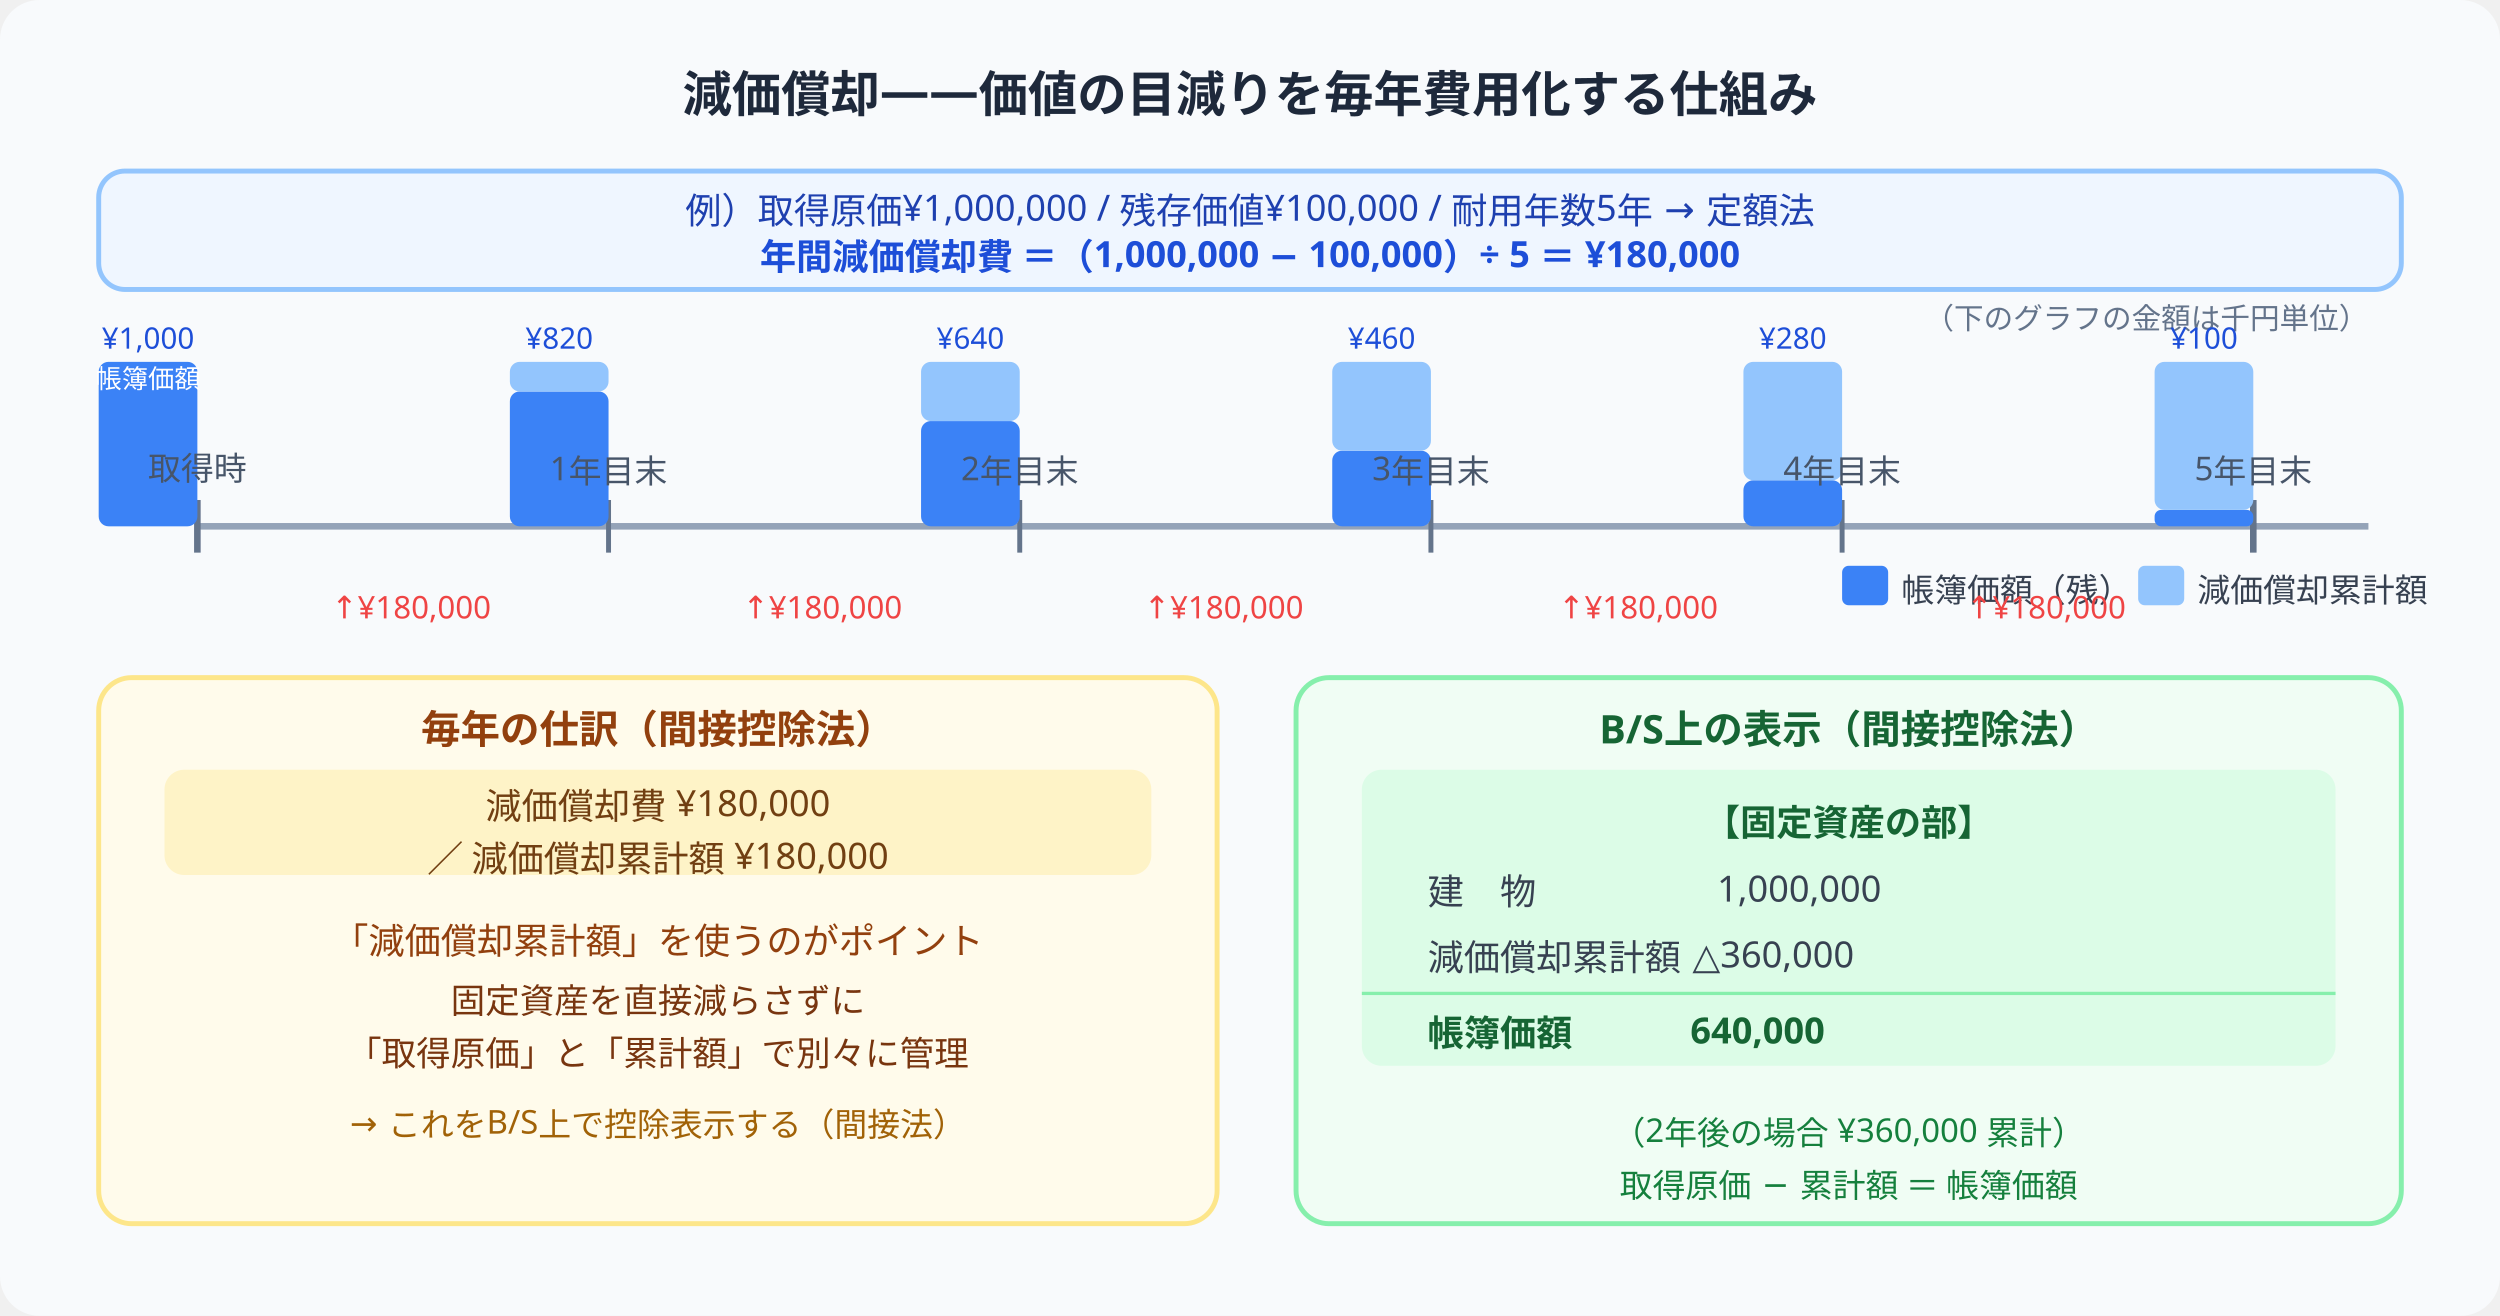
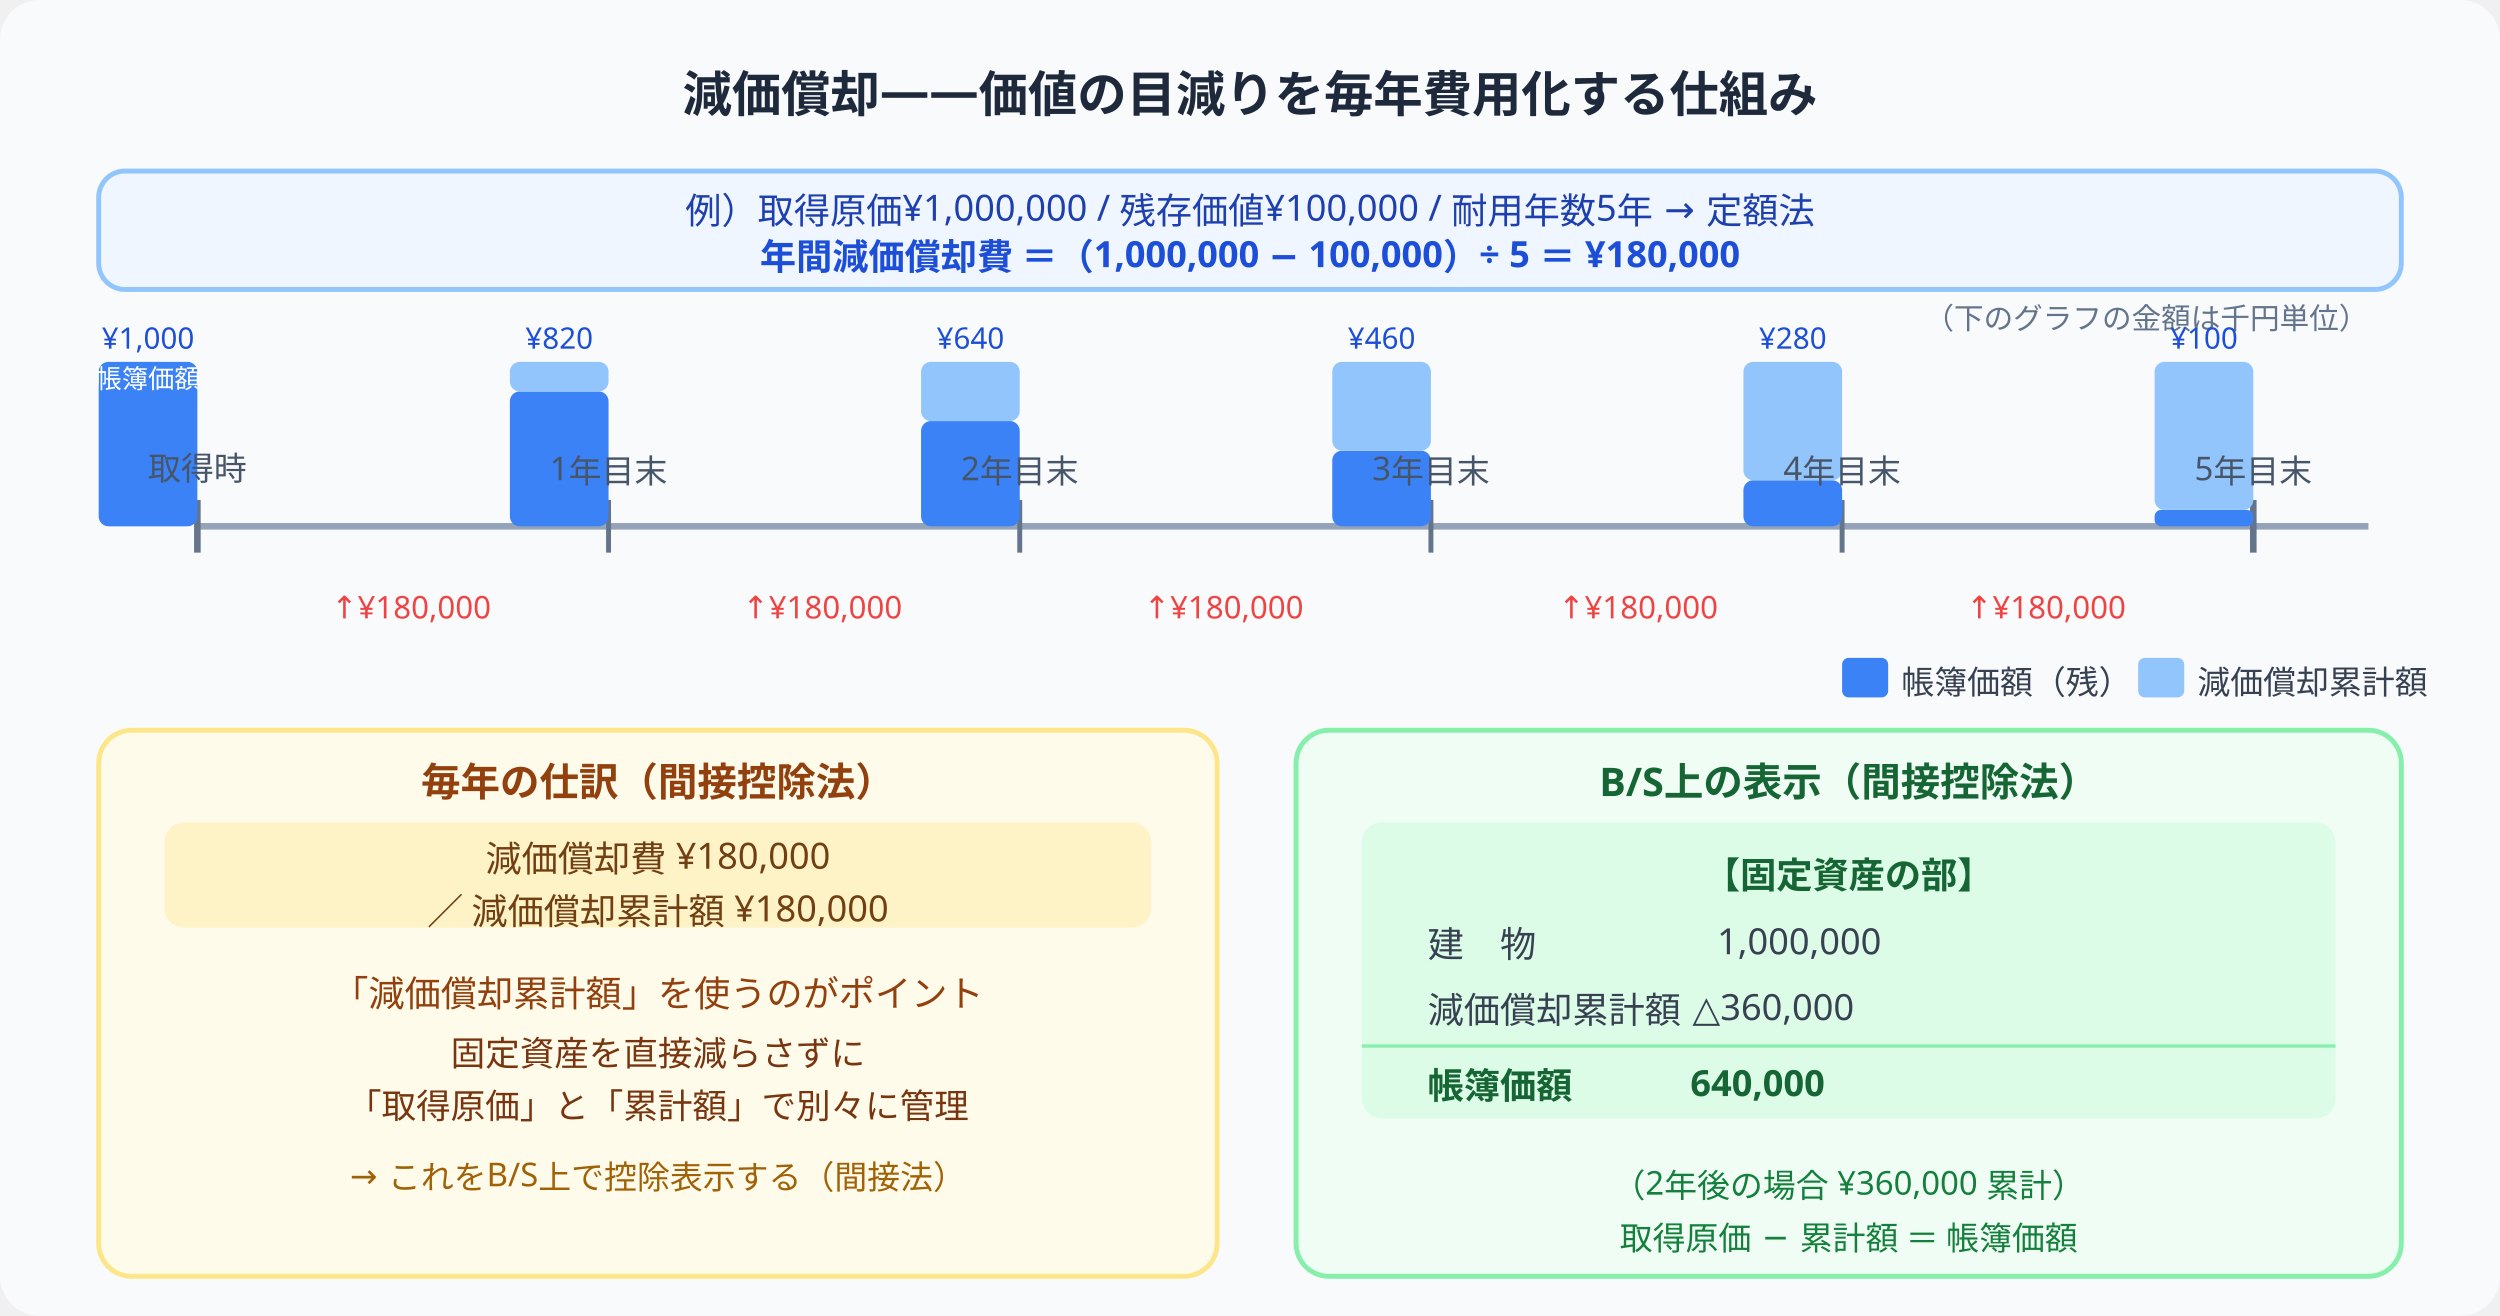
<svg xmlns="http://www.w3.org/2000/svg" viewBox="0 0 760 400" width="760" height="400">
  <defs>
    <style>text { font-family: 'Noto Sans JP','Hiragino Sans',sans-serif; }</style>
  </defs>
  <rect width="760" height="400" rx="12" fill="#F8FAFC" />
  <text x="380" y="34" text-anchor="middle" font-size="15" font-weight="700" fill="#1E293B">減価償却——価値の目減りを毎年費用化する仕組み</text>
  <rect x="30" y="52" width="700" height="36" rx="8" fill="#EFF6FF" stroke="#93C5FD" stroke-width="1.5" />
  <text x="380" y="68" text-anchor="middle" font-size="11" fill="#1E40AF">例）取得原価¥1,000,000 / 残存価値¥100,000 / 耐用年数5年 → 定額法</text>
  <text x="380" y="82" text-anchor="middle" font-size="11" font-weight="700" fill="#1D4ED8">年間減価償却費 ＝（1,000,000 − 100,000）÷ 5 ＝ ¥180,000</text>
  <text x="720" y="100" text-anchor="end" font-size="9" fill="#64748B">（下のグラフの金額は千円単位）</text>
  <line x1="60" y1="160" x2="720" y2="160" stroke="#94A3B8" stroke-width="2" />
  <line x1="60" y1="152" x2="60" y2="168" stroke="#64748B" stroke-width="2" />
  <line x1="185" y1="152" x2="185" y2="168" stroke="#64748B" stroke-width="1.5" />
  <line x1="310" y1="152" x2="310" y2="168" stroke="#64748B" stroke-width="1.5" />
  <line x1="435" y1="152" x2="435" y2="168" stroke="#64748B" stroke-width="1.5" />
  <line x1="560" y1="152" x2="560" y2="168" stroke="#64748B" stroke-width="1.5" />
  <line x1="685" y1="152" x2="685" y2="168" stroke="#64748B" stroke-width="2" />
  <rect x="30" y="110" width="30" height="50" rx="3" fill="#3B82F6" />
  <text x="45" y="106" text-anchor="middle" font-size="9" fill="#1D4ED8">¥1,000</text>
  <text x="45" y="118" text-anchor="middle" font-size="8" fill="#fff">帳簿価額</text>
  <rect x="155" y="119" width="30" height="41" rx="3" fill="#3B82F6" />
  <rect x="155" y="110" width="30" height="9" rx="3" fill="#93C5FD" />
  <text x="170" y="106" text-anchor="middle" font-size="9" fill="#1D4ED8">¥820</text>
  <rect x="280" y="128" width="30" height="32" rx="3" fill="#3B82F6" />
  <rect x="280" y="110" width="30" height="18" rx="3" fill="#93C5FD" />
  <text x="295" y="106" text-anchor="middle" font-size="9" fill="#1D4ED8">¥640</text>
  <rect x="405" y="137" width="30" height="23" rx="3" fill="#3B82F6" />
  <rect x="405" y="110" width="30" height="27" rx="3" fill="#93C5FD" />
  <text x="420" y="106" text-anchor="middle" font-size="9" fill="#1D4ED8">¥460</text>
  <rect x="530" y="146" width="30" height="14" rx="3" fill="#3B82F6" />
  <rect x="530" y="110" width="30" height="36" rx="3" fill="#93C5FD" />
  <text x="545" y="106" text-anchor="middle" font-size="9" fill="#1D4ED8">¥280</text>
  <rect x="655" y="155" width="30" height="5" rx="2" fill="#3B82F6" />
  <rect x="655" y="110" width="30" height="45" rx="3" fill="#93C5FD" />
  <text x="670" y="106" text-anchor="middle" font-size="9" fill="#1D4ED8">¥100</text>
  <text x="60" y="146" text-anchor="middle" font-size="10" fill="#475569">取得時</text>
  <text x="185" y="146" text-anchor="middle" font-size="10" fill="#475569">1年目末</text>
  <text x="310" y="146" text-anchor="middle" font-size="10" fill="#475569">2年目末</text>
  <text x="435" y="146" text-anchor="middle" font-size="10" fill="#475569">3年目末</text>
  <text x="560" y="146" text-anchor="middle" font-size="10" fill="#475569">4年目末</text>
  <text x="685" y="146" text-anchor="middle" font-size="10" fill="#475569">5年目末</text>
-   <rect x="560" y="172" width="14" height="12" rx="2" fill="#3B82F6" />
-   <text x="578" y="183" font-size="10" fill="#374151">帳簿価額（残）</text>
-   <rect x="650" y="172" width="14" height="12" rx="2" fill="#93C5FD" />
-   <text x="668" y="183" font-size="10" fill="#374151">減価償却累計額</text>
  <text x="125" y="188" text-anchor="middle" font-size="9.5" fill="#EF4444">↑¥180,000</text>
  <text x="250" y="188" text-anchor="middle" font-size="9.5" fill="#EF4444">↑¥180,000</text>
  <text x="372" y="188" text-anchor="middle" font-size="9.5" fill="#EF4444">↑¥180,000</text>
  <text x="498" y="188" text-anchor="middle" font-size="9.5" fill="#EF4444">↑¥180,000</text>
  <text x="622" y="188" text-anchor="middle" font-size="9.5" fill="#EF4444">↑¥180,000</text>
-   <rect x="30" y="206" width="340" height="166" rx="10" fill="#FFFBEB" stroke="#FDE68A" stroke-width="1.5" />
-   <text x="200" y="226" text-anchor="middle" font-size="12" font-weight="700" fill="#92400E">毎年の仕訳（間接控除法）</text>
-   <rect x="50" y="234" width="300" height="32" rx="6" fill="#FEF3C7" />
-   <text x="200" y="249" text-anchor="middle" font-size="11" fill="#713F12">減価償却費 ¥180,000</text>
-   <text x="200" y="265" text-anchor="middle" font-size="11" fill="#713F12">　　／ 減価償却累計額 ¥180,000</text>
-   <text x="200" y="290" text-anchor="middle" font-size="11" fill="#92400E">「減価償却累計額」を使うのがポイント</text>
-   <text x="200" y="308" text-anchor="middle" font-size="10.5" fill="#78350F">固定資産を直接減らさずに</text>
-   <text x="200" y="324" text-anchor="middle" font-size="10.5" fill="#78350F">「取得原価」と「累計額」で別々に管理</text>
-   <text x="200" y="345" text-anchor="middle" font-size="10" fill="#A16207">→ これをB/S上で控除表示する（間接法）</text>
-   <rect x="394" y="206" width="336" height="166" rx="10" fill="#F0FDF4" stroke="#86EFAC" stroke-width="1.5" />
-   <text x="562" y="226" text-anchor="middle" font-size="12" font-weight="700" fill="#166534">B/S上の表示（間接控除法）</text>
-   <rect x="414" y="234" width="296" height="90" rx="6" fill="#DCFCE7" />
-   <text x="562" y="254" text-anchor="middle" font-size="11" font-weight="700" fill="#166534">【固定資産の部】</text>
-   <text x="434" y="275" font-size="11" fill="#374151">建　物　　　　　1,000,000</text>
-   <text x="434" y="295" font-size="11" fill="#374151">減価償却累計額   △360,000</text>
-   <line x1="414" y1="302" x2="710" y2="302" stroke="#86EFAC" stroke-width="1" />
-   <text x="434" y="318" font-size="11" font-weight="700" fill="#166534">帳簿価額　　　     640,000</text>
-   <text x="562" y="348" text-anchor="middle" font-size="10" fill="#15803D">（2年後の場合 ¥360,000 累計）</text>
-   <text x="562" y="364" text-anchor="middle" font-size="10" fill="#15803D">取得原価 − 累計額 ＝ 帳簿価額</text>
+   <rect x="560" y="200" width="14" height="12" rx="2" fill="#3B82F6" />
+   <text x="578" y="211" font-size="10" fill="#374151">帳簿価額（残）</text>
+   <rect x="650" y="200" width="14" height="12" rx="2" fill="#93C5FD" />
+   <text x="668" y="211" font-size="10" fill="#374151">減価償却累計額</text>
+   <rect x="30" y="222" width="340" height="166" rx="10" fill="#FFFBEB" stroke="#FDE68A" stroke-width="1.5" />
+   <text x="200" y="242" text-anchor="middle" font-size="12" font-weight="700" fill="#92400E">毎年の仕訳（間接控除法）</text>
+   <rect x="50" y="250" width="300" height="32" rx="6" fill="#FEF3C7" />
+   <text x="200" y="265" text-anchor="middle" font-size="11" fill="#713F12">減価償却費 ¥180,000</text>
+   <text x="200" y="281" text-anchor="middle" font-size="11" fill="#713F12">　　／ 減価償却累計額 ¥180,000</text>
+   <text x="200" y="306" text-anchor="middle" font-size="11" fill="#92400E">「減価償却累計額」を使うのがポイント</text>
+   <text x="200" y="324" text-anchor="middle" font-size="10.5" fill="#78350F">固定資産を直接減らさずに</text>
+   <text x="200" y="340" text-anchor="middle" font-size="10.5" fill="#78350F">「取得原価」と「累計額」で別々に管理</text>
+   <text x="200" y="361" text-anchor="middle" font-size="10" fill="#A16207">→ これをB/S上で控除表示する（間接法）</text>
+   <rect x="394" y="222" width="336" height="166" rx="10" fill="#F0FDF4" stroke="#86EFAC" stroke-width="1.5" />
+   <text x="562" y="242" text-anchor="middle" font-size="12" font-weight="700" fill="#166534">B/S上の表示（間接控除法）</text>
+   <rect x="414" y="250" width="296" height="90" rx="6" fill="#DCFCE7" />
+   <text x="562" y="270" text-anchor="middle" font-size="11" font-weight="700" fill="#166534">【固定資産の部】</text>
+   <text x="434" y="291" font-size="11" fill="#374151">建　物　　　　　1,000,000</text>
+   <text x="434" y="311" font-size="11" fill="#374151">減価償却累計額   △360,000</text>
+   <line x1="414" y1="318" x2="710" y2="318" stroke="#86EFAC" stroke-width="1" />
+   <text x="434" y="334" font-size="11" font-weight="700" fill="#166534">帳簿価額　　　     640,000</text>
+   <text x="562" y="364" text-anchor="middle" font-size="10" fill="#15803D">（2年後の場合 ¥360,000 累計）</text>
+   <text x="562" y="380" text-anchor="middle" font-size="10" fill="#15803D">取得原価 − 累計額 ＝ 帳簿価額</text>
</svg>
